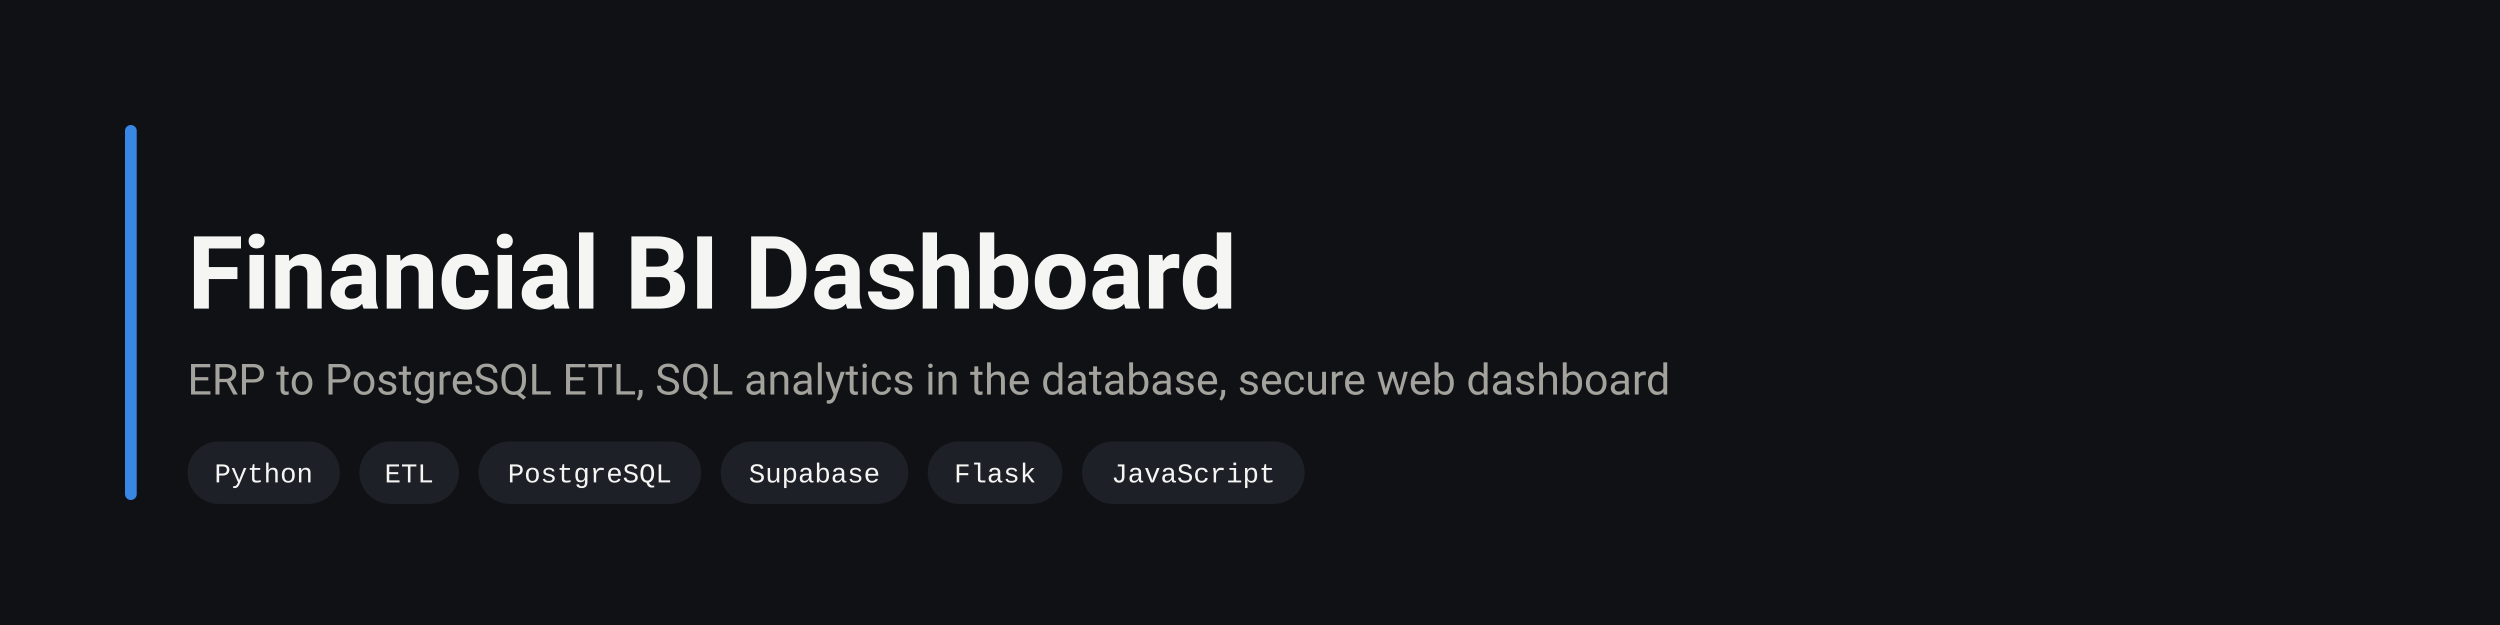
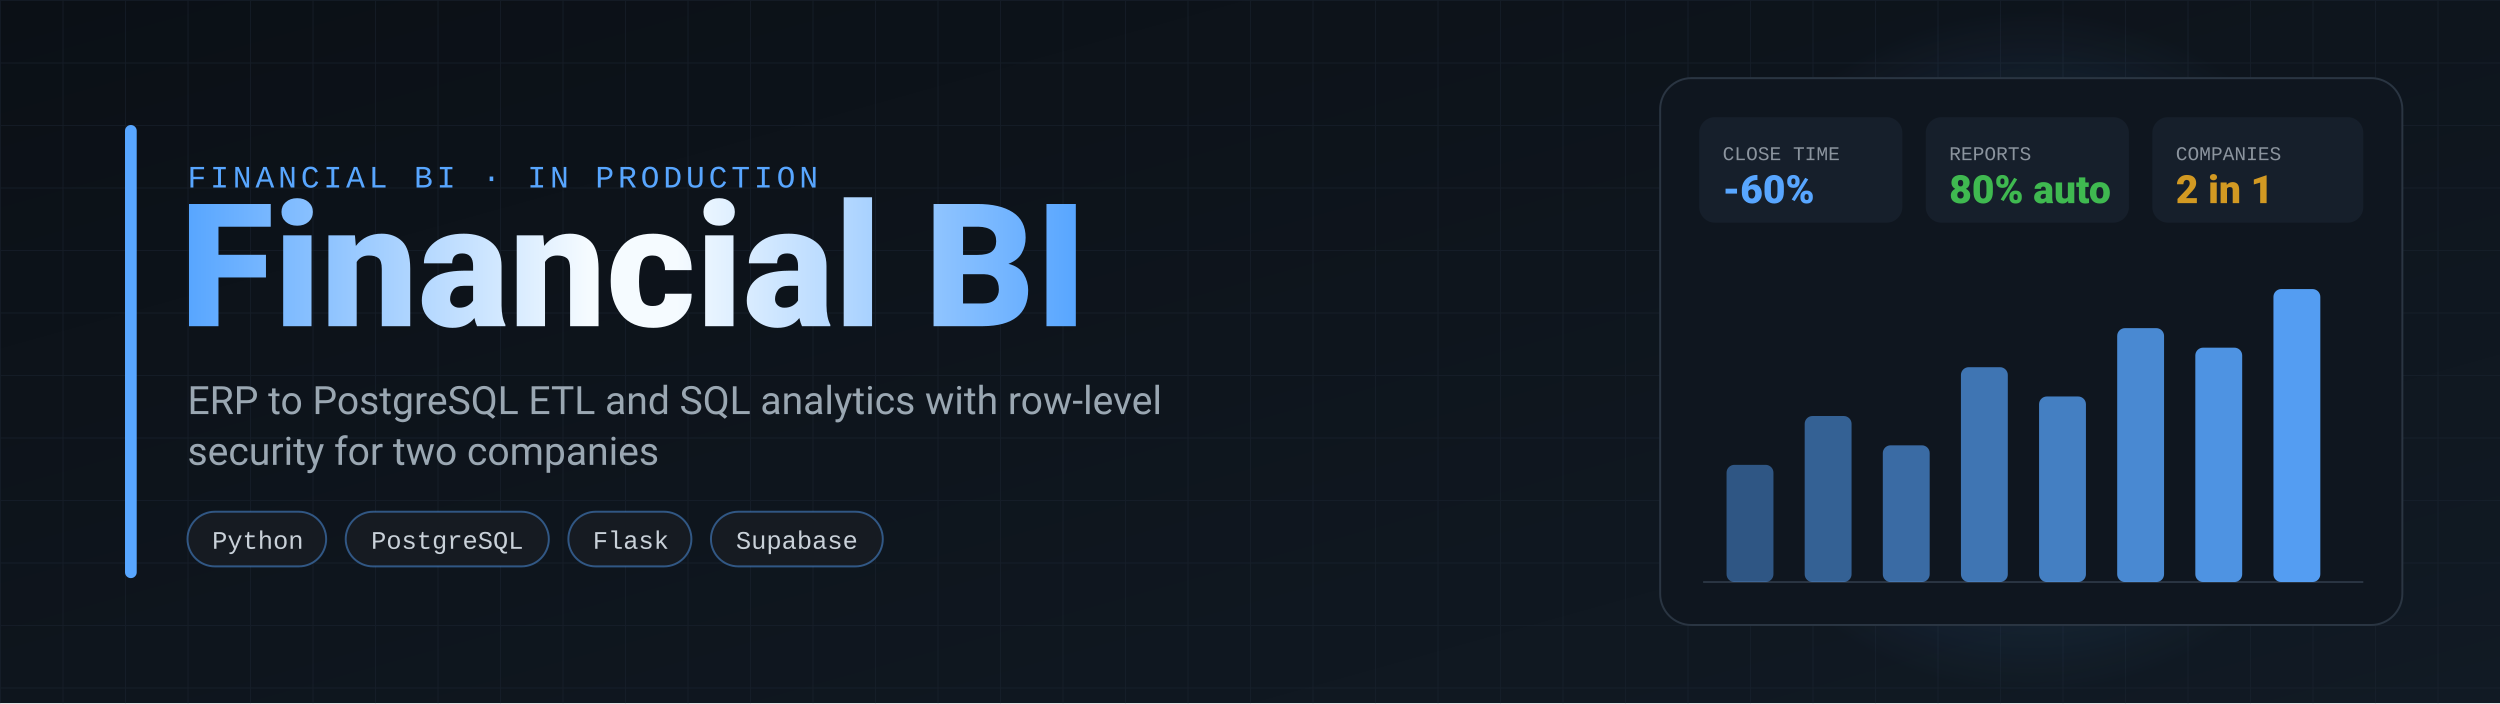
- <svg xmlns="http://www.w3.org/2000/svg" width="1280" height="320" viewBox="0 0 1280 320" role="img" aria-label="Financial BI Dashboard">
-   <rect width="1280" height="320" fill="#0f1115" />
-   <rect x="64" y="64" width="6" height="192" rx="3" fill="#3987e5" />
-   <text x="96" y="158" fill="#f5f5f3" font-family="ui-sans-serif, -apple-system, 'Segoe UI', Roboto, Helvetica, Arial, sans-serif" font-size="52" font-weight="700">Financial BI Dashboard</text>
-   <text x="96" y="202" fill="#a3a29c" font-family="ui-sans-serif, -apple-system, 'Segoe UI', Roboto, Helvetica, Arial, sans-serif" font-size="22">ERP to PostgreSQL ETL, SQL analytics in the database, secure web dashboard</text>
-   <rect x="96" y="226" width="78" height="32" rx="16" fill="#1d2027" />
-   <text x="135.0" y="247" fill="#f5f5f3" font-family="ui-monospace, SFMono-Regular, Consolas, 'Liberation Mono', monospace" font-size="14" text-anchor="middle">Python</text>
-   <rect x="184" y="226" width="51" height="32" rx="16" fill="#1d2027" />
-   <text x="209.5" y="247" fill="#f5f5f3" font-family="ui-monospace, SFMono-Regular, Consolas, 'Liberation Mono', monospace" font-size="14" text-anchor="middle">ETL</text>
-   <rect x="245" y="226" width="114" height="32" rx="16" fill="#1d2027" />
-   <text x="302.0" y="247" fill="#f5f5f3" font-family="ui-monospace, SFMono-Regular, Consolas, 'Liberation Mono', monospace" font-size="14" text-anchor="middle">PostgreSQL</text>
-   <rect x="369" y="226" width="96" height="32" rx="16" fill="#1d2027" />
-   <text x="417.0" y="247" fill="#f5f5f3" font-family="ui-monospace, SFMono-Regular, Consolas, 'Liberation Mono', monospace" font-size="14" text-anchor="middle">Supabase</text>
-   <rect x="475" y="226" width="69" height="32" rx="16" fill="#1d2027" />
-   <text x="509.5" y="247" fill="#f5f5f3" font-family="ui-monospace, SFMono-Regular, Consolas, 'Liberation Mono', monospace" font-size="14" text-anchor="middle">Flask</text>
-   <rect x="554" y="226" width="114" height="32" rx="16" fill="#1d2027" />
-   <text x="611.0" y="247" fill="#f5f5f3" font-family="ui-monospace, SFMono-Regular, Consolas, 'Liberation Mono', monospace" font-size="14" text-anchor="middle">JavaScript</text>
+ <svg xmlns="http://www.w3.org/2000/svg" width="1280" height="360" viewBox="0 0 1280 360" role="img" aria-label="Financial BI: ERP to PostgreSQL ETL and SQL analytics with row-level security for two companies">
+   <defs>
+     <linearGradient id="bg" x1="0" y1="0" x2="1" y2="1">
+       <stop offset="0" stop-color="#0b1016" />
+       <stop offset="1" stop-color="#111a24" />
+     </linearGradient>
+     <linearGradient id="shine" x1="0" y1="0" x2="1" y2="0">
+       <stop offset="0" stop-color="#58a6ff" />
+       <stop offset="0.45" stop-color="#f5fbff" />
+       <stop offset="0.55" stop-color="#f5fbff" />
+       <stop offset="1" stop-color="#58a6ff" />
+       <animateTransform attributeName="gradientTransform" type="translate" values="-1 0; 1 0" dur="4.5s" repeatCount="indefinite" />
+     </linearGradient>
+     <radialGradient id="glow" cx="0.5" cy="0.5" r="0.5">
+       <stop offset="0" stop-color="#58a6ff" stop-opacity="0.30" />
+       <stop offset="1" stop-color="#58a6ff" stop-opacity="0" />
+     </radialGradient>
+     <pattern id="grid" width="32" height="32" patternUnits="userSpaceOnUse">
+       <path d="M32 0H0V32" fill="none" stroke="#1b2430" stroke-width="1" />
+     </pattern>
+     <style>
+       .sans { font-family: 'Segoe UI', Roboto, Helvetica, Arial, sans-serif; } .mono { font-family: ui-monospace, 'Cascadia Code', Consolas, 'Liberation Mono', monospace; }
+       .pulse { animation: pulse 3s ease-in-out infinite; transform-origin: 1040px 180px; }
+       @keyframes pulse { 0%, 100% { transform: scale(0.92); opacity: .65; } 50% { transform: scale(1.08); opacity: 1; } }
+       .fade { opacity: 0; animation: fade 8s infinite; }
+       @keyframes fade { 0% { opacity: 0; transform: translateY(8px); } 6% { opacity: 1; transform: none; } 88% { opacity: 1; } 96%, 100% { opacity: 0; } }
+       .grow { transform-box: fill-box; transform-origin: bottom; animation: grow 8s ease-out infinite; }
+       @keyframes grow { 0% { transform: scaleY(0); } 18% { transform: scaleY(1); } 88% { transform: scaleY(1); opacity: 1; } 96%, 100% { transform: scaleY(1); opacity: 0; } }
+       .growx { transform-box: fill-box; transform-origin: left; animation: growx 8s ease-out infinite; }
+       @keyframes growx { 0% { transform: scaleX(0); } 18% { transform: scaleX(1); } 88% { transform: scaleX(1); opacity: 1; } 96%, 100% { transform: scaleX(1); opacity: 0; } }
+       .draw { stroke-dasharray: 1000; stroke-dashoffset: 1000; animation: draw 8s ease-in-out infinite; }
+       @keyframes draw { 0% { stroke-dashoffset: 1000; } 35% { stroke-dashoffset: 0; } 88% { stroke-dashoffset: 0; opacity: 1; } 96%, 100% { opacity: 0; } }
+       .flow { stroke-dasharray: 6 8; animation: flow 1.4s linear infinite; }
+       @keyframes flow { to { stroke-dashoffset: -28; } }
+       .blink { animation: blink 1s steps(1) infinite; } @keyframes blink { 50% { opacity: 0; } }
+       .d1 { animation-delay: .3s; } .d2 { animation-delay: .6s; } .d3 { animation-delay: .9s; }
+       .d4 { animation-delay: 1.2s; } .d5 { animation-delay: 1.5s; } .d6 { animation-delay: 1.8s; }
+       .d7 { animation-delay: 2.1s; } .d8 { animation-delay: 2.4s; } .d9 { animation-delay: 2.7s; }
+     </style>
+   </defs>
+   <rect width="1280" height="360" fill="url(#bg)" />
+   <rect width="1280" height="360" fill="url(#grid)" opacity="0.55" />
+   <circle class="pulse" cx="1040" cy="180" r="175" fill="url(#glow)" />
+   <rect x="64" y="64" width="6" height="232" rx="3" fill="#58a6ff" />
+   <text x="96" y="96" class="mono" font-size="16" fill="#58a6ff" letter-spacing="2">FINANCIAL BI · IN PRODUCTION</text>
+   <text x="92" y="167" class="sans" font-size="88" font-weight="800" fill="url(#shine)">Financial BI</text>
+   <text x="96" y="212" class="sans" font-size="20" fill="#9aa7b2">ERP to PostgreSQL ETL and SQL analytics with row-level</text>
+   <text x="96" y="238" class="sans" font-size="20" fill="#9aa7b2">security for two companies</text>
+   <rect x="96" y="262" width="71" height="28" rx="14" fill="#161b22" stroke="#58a6ff" stroke-opacity="0.45" />
+   <text x="132" y="281" text-anchor="middle" class="mono" font-size="13" fill="#c9d1d9">Python</text>
+   <rect x="177" y="262" width="104" height="28" rx="14" fill="#161b22" stroke="#58a6ff" stroke-opacity="0.45" />
+   <text x="229" y="281" text-anchor="middle" class="mono" font-size="13" fill="#c9d1d9">PostgreSQL</text>
+   <rect x="291" y="262" width="63" height="28" rx="14" fill="#161b22" stroke="#58a6ff" stroke-opacity="0.45" />
+   <text x="323" y="281" text-anchor="middle" class="mono" font-size="13" fill="#c9d1d9">Flask</text>
+   <rect x="364" y="262" width="88" height="28" rx="14" fill="#161b22" stroke="#58a6ff" stroke-opacity="0.45" />
+   <text x="408" y="281" text-anchor="middle" class="mono" font-size="13" fill="#c9d1d9">Supabase</text>
+   <g>
+     <rect x="850" y="40" width="380" height="280" rx="16" fill="#0f161f" stroke="#2a3542" />
+     <rect x="870" y="60" width="104" height="54" rx="8" fill="#161f2b" />
+     <rect x="986" y="60" width="104" height="54" rx="8" fill="#161f2b" />
+     <rect x="1102" y="60" width="108" height="54" rx="8" fill="#161f2b" />
+     <text x="882" y="82" class="mono" font-size="10" fill="#8b949e">CLOSE TIME</text>
+     <text x="882" y="104" class="sans" font-size="20" font-weight="800" fill="#58a6ff">-60%</text>
+     <text x="998" y="82" class="mono" font-size="10" fill="#8b949e">REPORTS</text>
+     <text x="998" y="104" class="sans" font-size="20" font-weight="800" fill="#3fb950">80% auto</text>
+     <text x="1114" y="82" class="mono" font-size="10" fill="#8b949e">COMPANIES</text>
+     <text x="1114" y="104" class="sans" font-size="20" font-weight="800" fill="#d29922">2 in 1</text>
+     <line x1="872" y1="298" x2="1210" y2="298" stroke="#2a3542" />
+     <rect class="grow d1" x="884" y="238" width="24" height="60" rx="4" fill="#58a6ff" fill-opacity="0.45" />
+     <rect class="grow d2" x="924" y="213" width="24" height="85" rx="4" fill="#58a6ff" fill-opacity="0.52" />
+     <rect class="grow d3" x="964" y="228" width="24" height="70" rx="4" fill="#58a6ff" fill-opacity="0.59" />
+     <rect class="grow d4" x="1004" y="188" width="24" height="110" rx="4" fill="#58a6ff" fill-opacity="0.66" />
+     <rect class="grow d5" x="1044" y="203" width="24" height="95" rx="4" fill="#58a6ff" fill-opacity="0.73" />
+     <rect class="grow d6" x="1084" y="168" width="24" height="130" rx="4" fill="#58a6ff" fill-opacity="0.80" />
+     <rect class="grow d7" x="1124" y="178" width="24" height="120" rx="4" fill="#58a6ff" fill-opacity="0.87" />
+     <rect class="grow d8" x="1164" y="148" width="24" height="150" rx="4" fill="#58a6ff" fill-opacity="0.94" />
+     <polyline class="draw" points="896,226 936,204 976,217 1016,181 1056,194 1096,163 1136,172 1176,145" fill="none" stroke="#f5fbff" stroke-width="2.5" stroke-linejoin="round" />
+   </g>
</svg>
